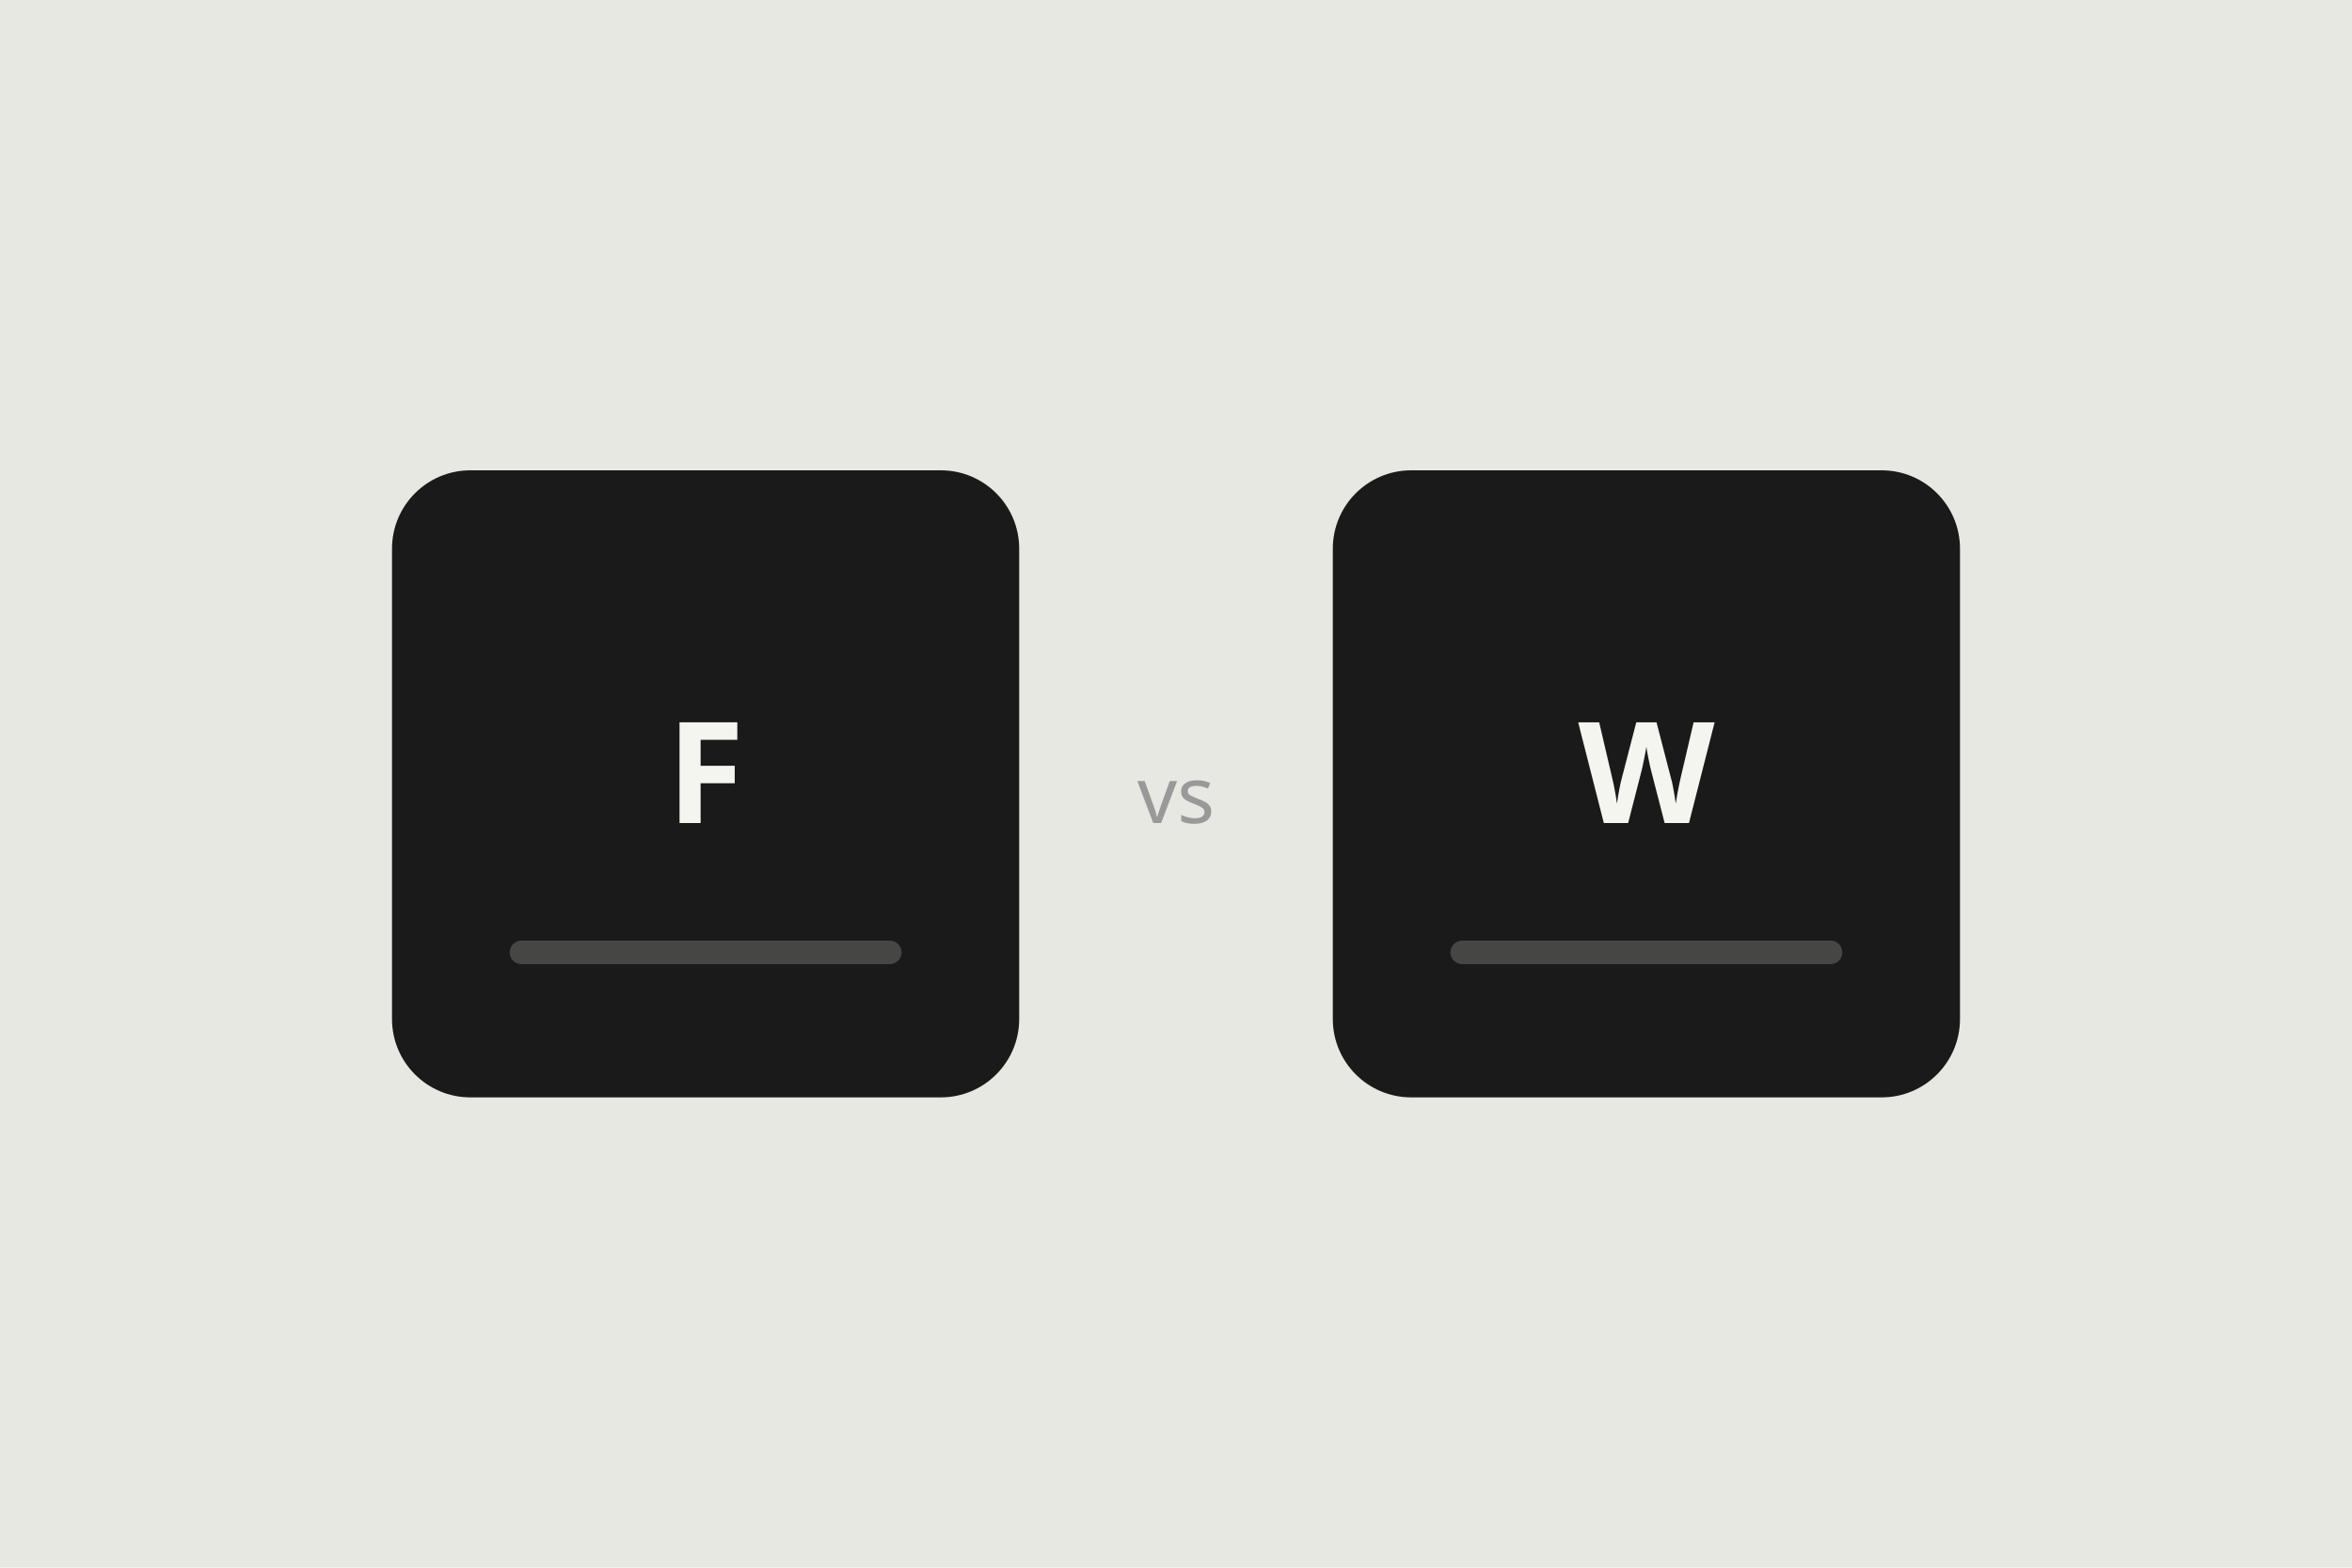
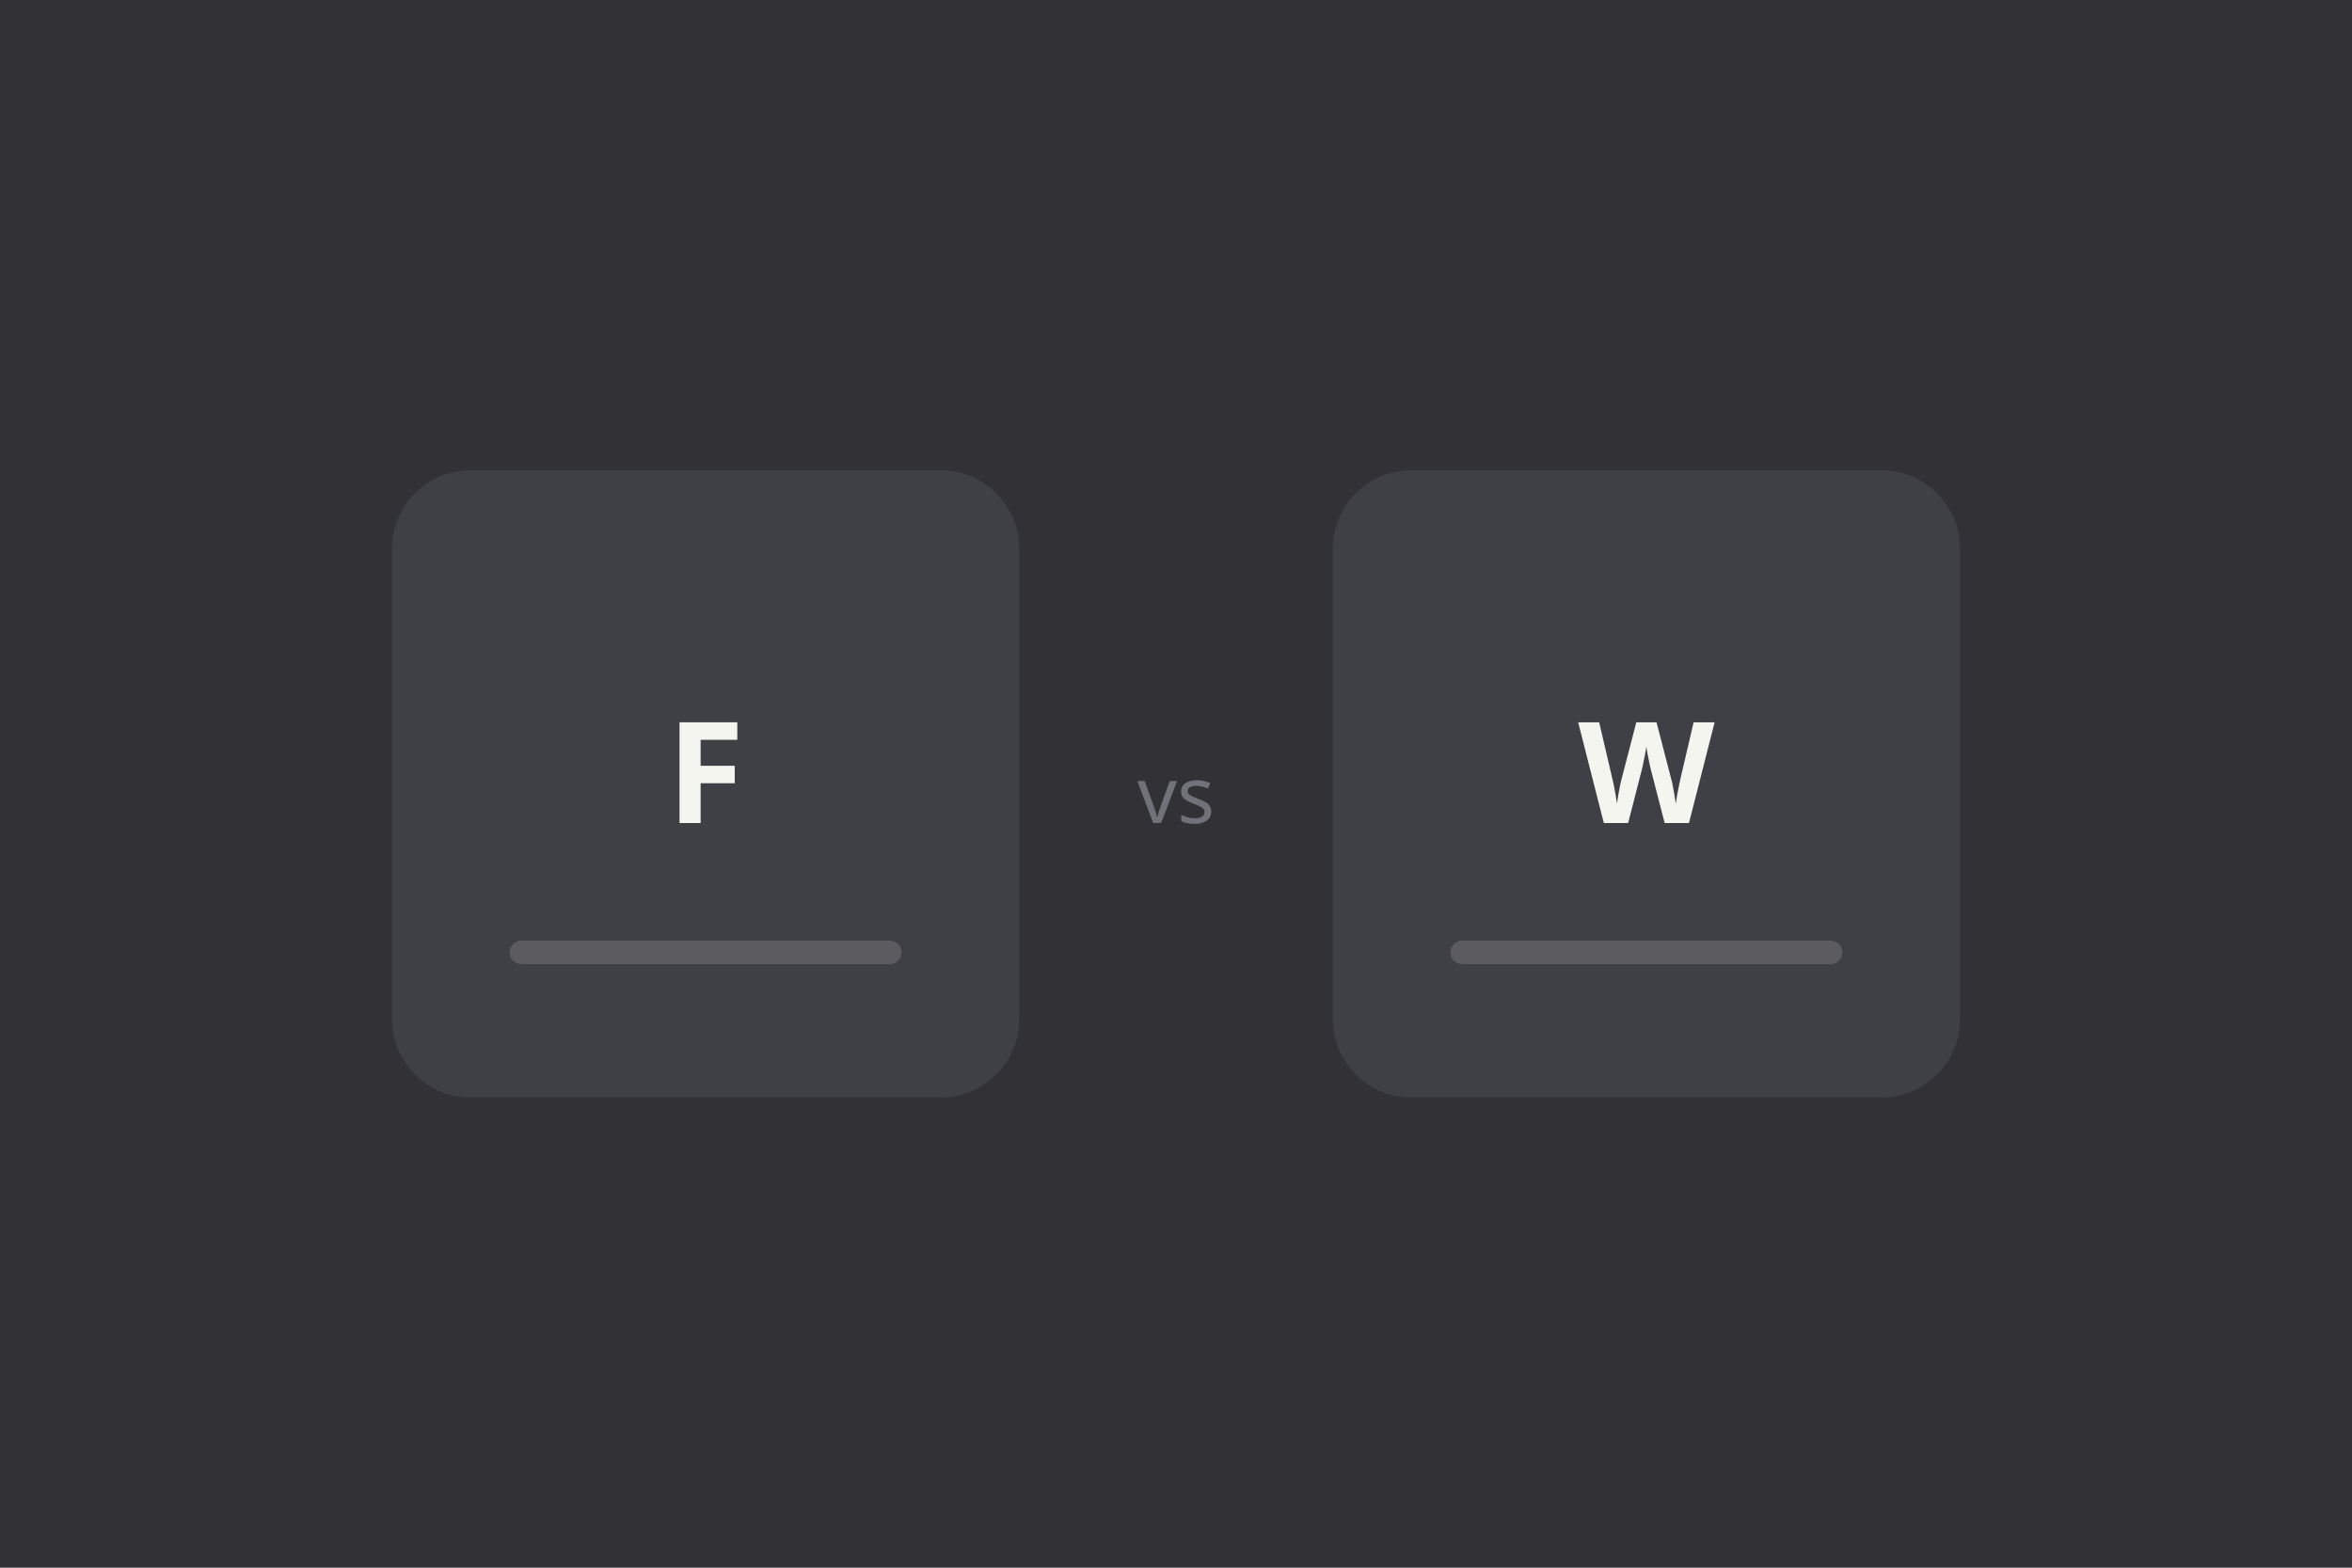
<svg xmlns="http://www.w3.org/2000/svg" viewBox="0 0 600 400" fill="none">
-   <rect width="600" height="400" fill="#E8E8E3" />
-   <rect x="100" y="120" width="160" height="160" rx="20" fill="#1A1A1A" />
-   <rect x="340" y="120" width="160" height="160" rx="20" fill="#1A1A1A" />
+   <rect width="600" height="400" fill="#323236" />
+   <rect x="100" y="120" width="160" height="160" rx="20" fill="#3F3F46" />
+   <rect x="340" y="120" width="160" height="160" rx="20" fill="#3F3F46" />
  <text x="180" y="210" text-anchor="middle" font-family="system-ui, sans-serif" font-size="36" font-weight="700" fill="#F5F5F0">F</text>
  <text x="420" y="210" text-anchor="middle" font-family="system-ui, sans-serif" font-size="36" font-weight="700" fill="#F5F5F0">W</text>
-   <text x="300" y="210" text-anchor="middle" font-family="system-ui, sans-serif" font-size="20" font-weight="500" fill="#999">vs</text>
-   <rect x="130" y="240" width="100" height="6" rx="3" fill="#F5F5F0" opacity="0.2" />
-   <rect x="370" y="240" width="100" height="6" rx="3" fill="#F5F5F0" opacity="0.2" />
+   <text x="300" y="210" text-anchor="middle" font-family="system-ui, sans-serif" font-size="20" font-weight="500" fill="#71717A">vs</text>
+   <rect x="130" y="240" width="100" height="6" rx="3" fill="#F5F5F0" opacity="0.15" />
+   <rect x="370" y="240" width="100" height="6" rx="3" fill="#F5F5F0" opacity="0.15" />
</svg>
